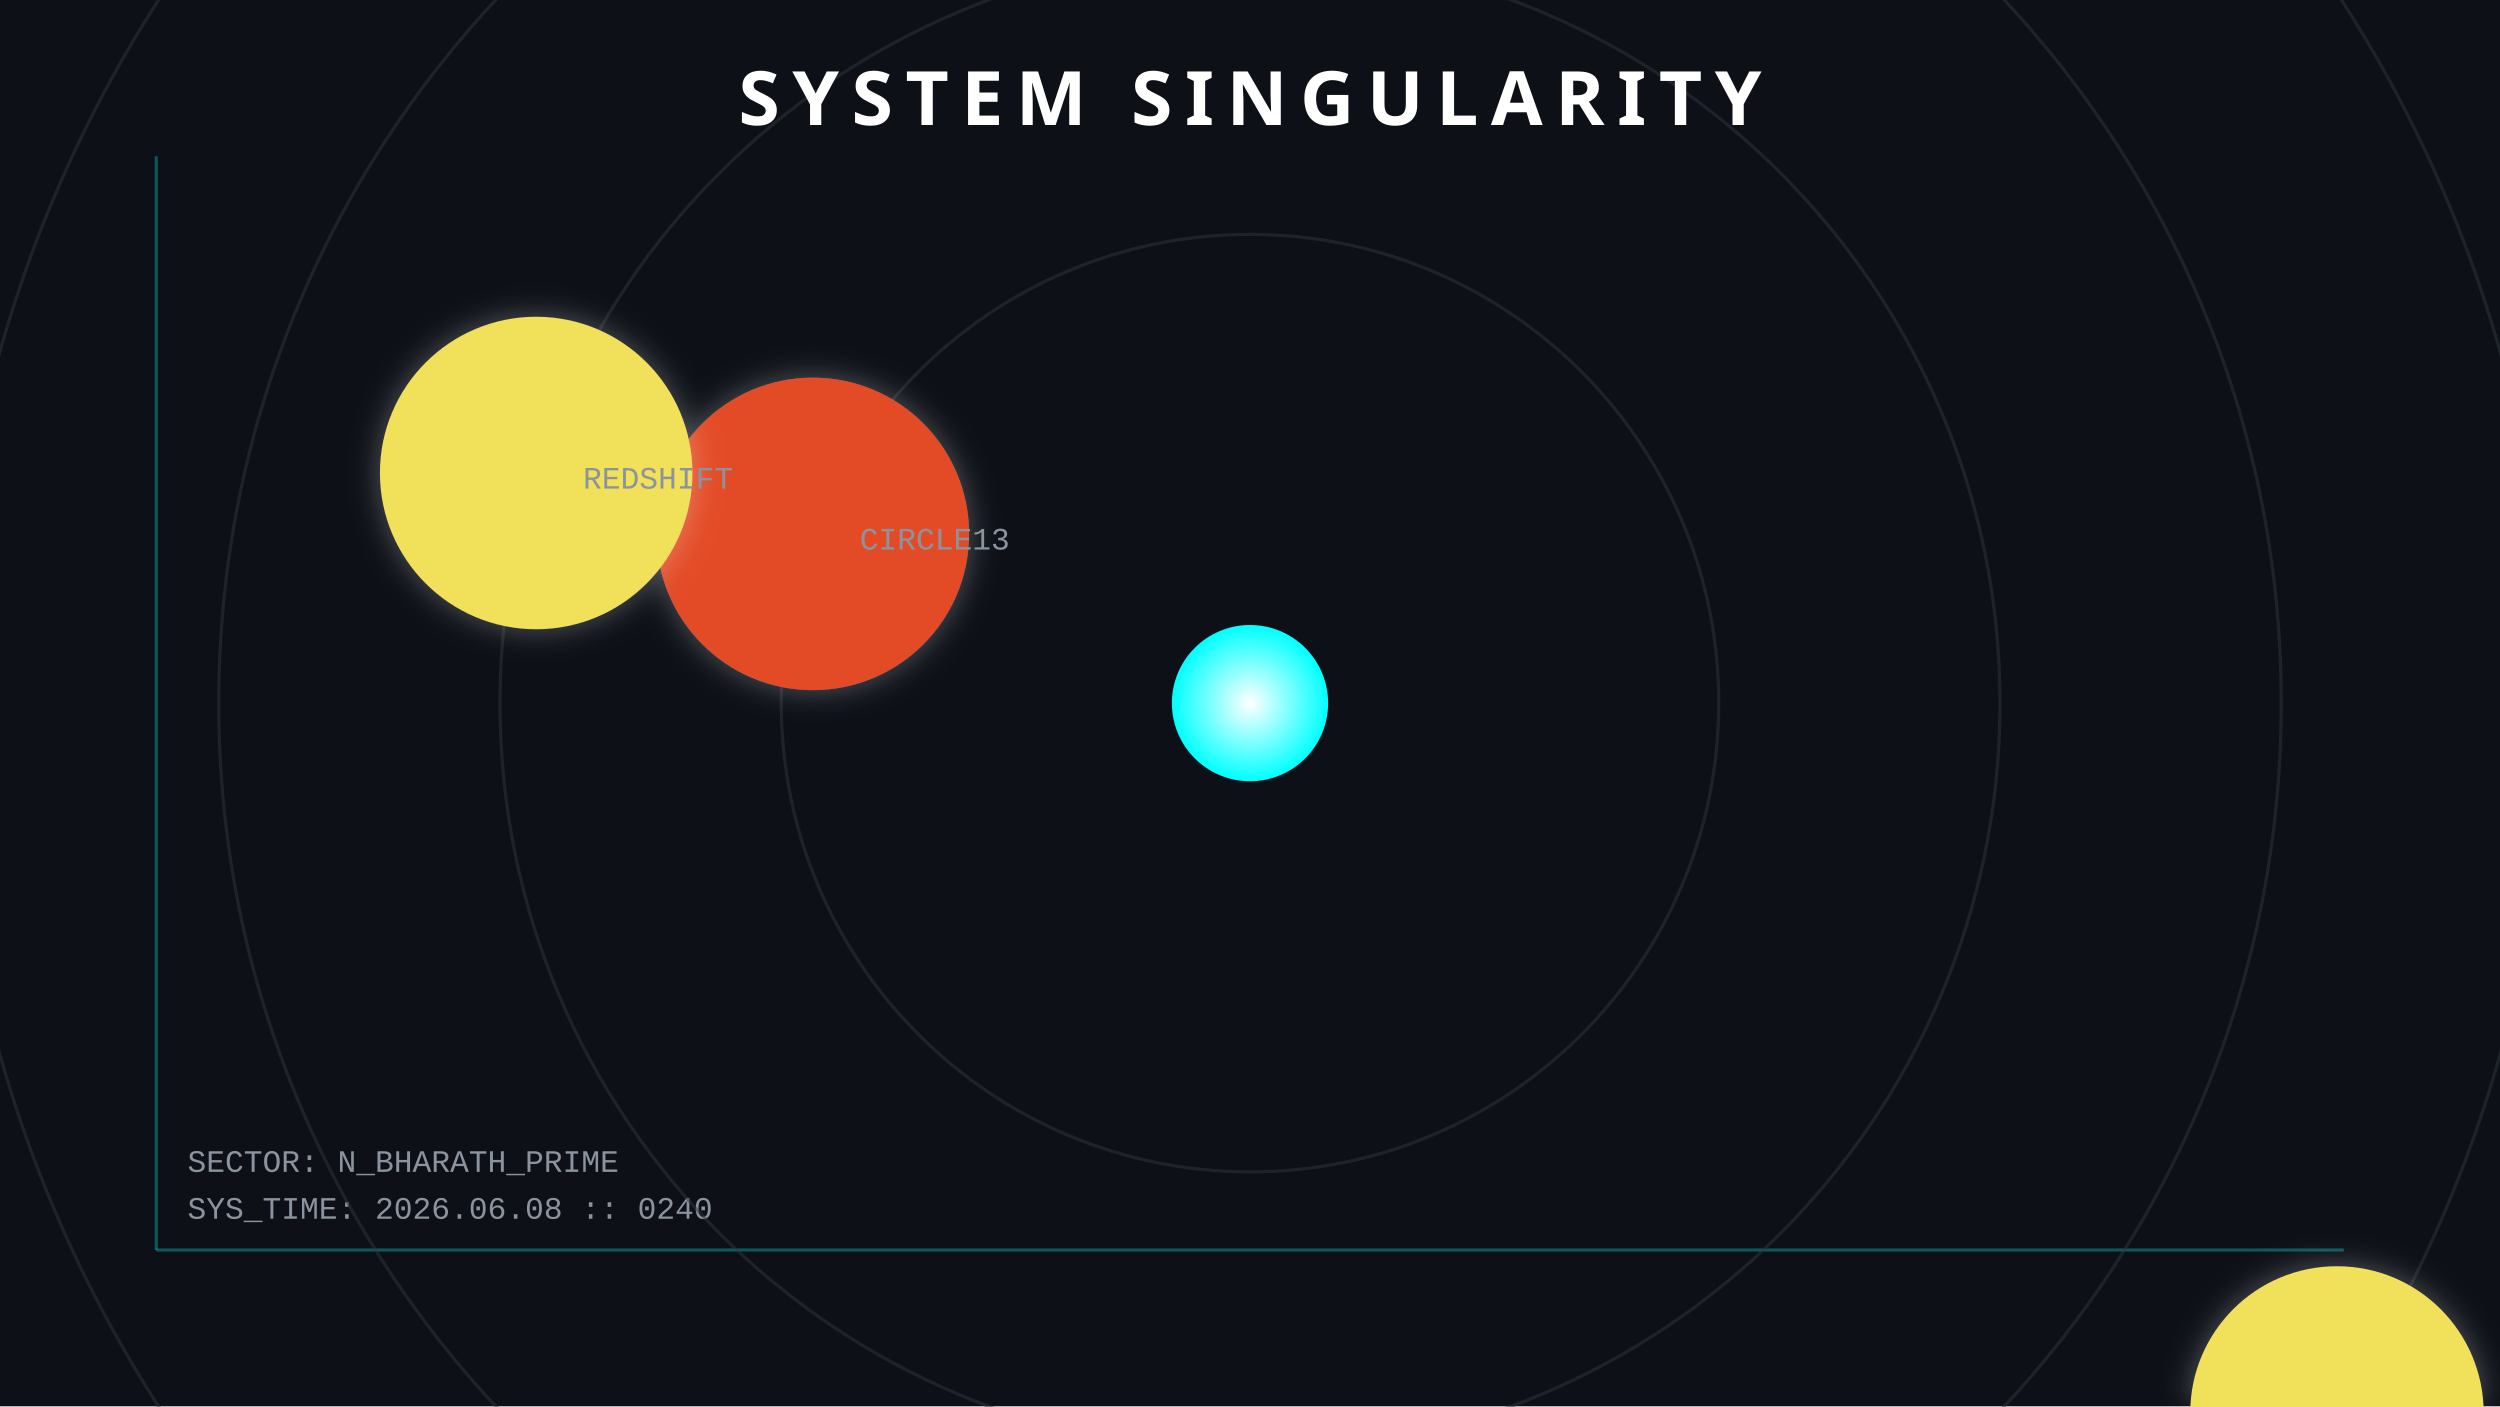
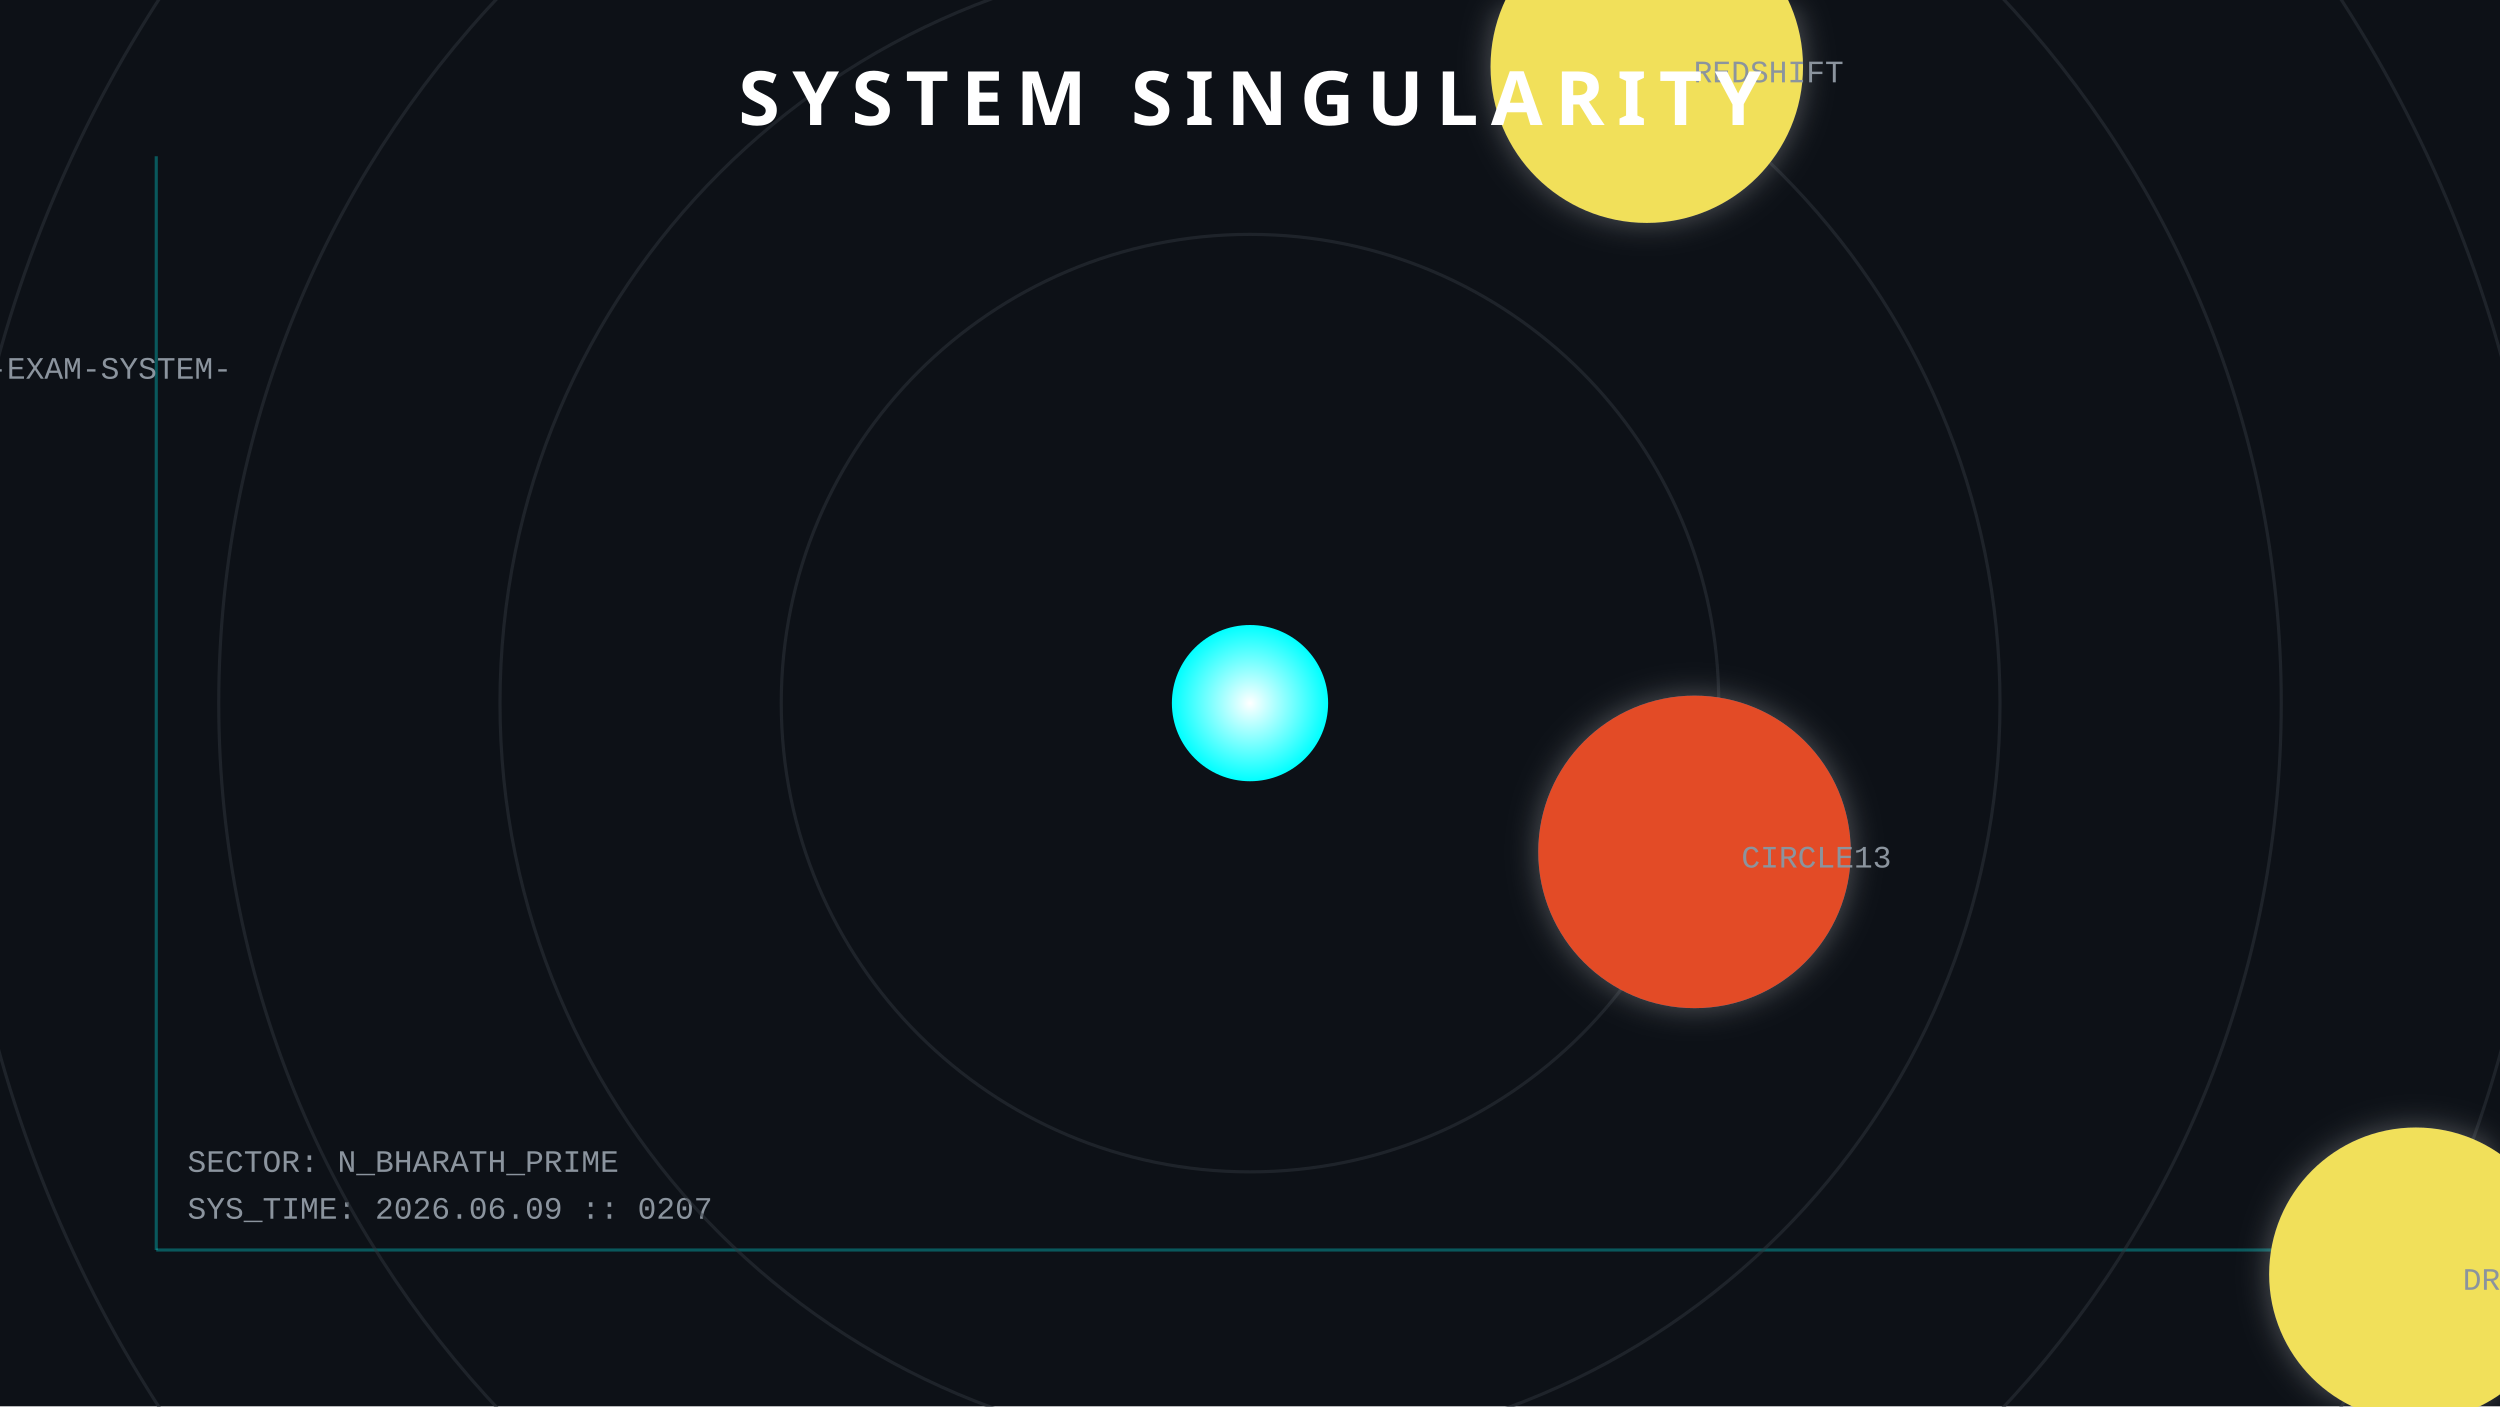
<svg xmlns="http://www.w3.org/2000/svg" width="800" height="450">
  <style>
        .orbit { fill: none; stroke: #30363d; stroke-width: 1; opacity: 0.5; }
        .planet { filter: drop-shadow(0 0 5px rgba(255,255,255,0.3)); }
        .text { font-family: 'Courier New', monospace; fill: #8b949e; font-size: 10px; }
        .title { font-family: sans-serif; fill: white; font-weight: bold; font-size: 24px; letter-spacing: 4px; }
        .hud-line { stroke: #00ffff; stroke-width: 1; opacity: 0.3; }
        
        /* ANIMATIONS */
        @keyframes pulse { 0% { r: 25; opacity: 0.8; } 50% { r: 30; opacity: 0.4; } 100% { r: 25; opacity: 0.8; } }
        .sun { animation: pulse 4s infinite; }
    </style>
  <rect width="100%" height="100%" fill="#0d1117" />
  <line x1="50" y1="50" x2="50" y2="400" class="hud-line" />
  <line x1="50" y1="400" x2="750" y2="400" class="hud-line" />
-   <text x="60" y="390" class="text">SYS_TIME: 2026.06.08 :: 0240</text>
+   <text x="60" y="390" class="text">SYS_TIME: 2026.06.09 :: 0207</text>
  <text x="60" y="375" class="text">SECTOR: N_BHARATH_PRIME</text>
  <circle cx="400" cy="225" r="25" fill="url(#grad1)" class="sun" />
  <defs>
    <radialGradient id="grad1" cx="50%" cy="50%" r="50%" fx="50%" fy="50%">
      <stop offset="0%" style="stop-color:white;stop-opacity:1" />
      <stop offset="100%" style="stop-color:#00ffff;stop-opacity:1" />
    </radialGradient>
  </defs>
  <circle cx="400" cy="225" r="150.0" class="orbit" />
-   <circle cx="260.115" cy="170.85" r="50" fill="#e34c26" class="planet" />
-   <text x="275.115" y="175.85" class="text" fill="white">CIRCLE13</text>
+   <circle cx="542.245" cy="272.608" r="50" fill="#e34c26" class="planet" />
+   <text x="557.245" y="277.608" class="text" fill="white">CIRCLE13</text>
  <circle cx="400" cy="225" r="240.0" class="orbit" />
-   <circle cx="171.577" cy="151.361" r="50" fill="#f1e05a" class="planet" />
-   <text x="186.577" y="156.361" class="text" fill="white">REDSHIFT</text>
+   <circle cx="526.969" cy="21.337" r="50" fill="#f1e05a" class="planet" />
+   <text x="541.969" y="26.337" class="text" fill="white">REDSHIFT</text>
  <circle cx="400" cy="225" r="330.0" class="orbit" />
-   <circle cx="525.798" cy="-80.082" r="50" fill="#e34c26" class="planet" />
-   <text x="540.798" y="-75.082" class="text" fill="white">ALVRYN-AI</text>
+   <circle cx="509.677" cy="536.241" r="50" fill="#e34c26" class="planet" />
+   <text x="524.677" y="541.241" class="text" fill="white">ALVRYN-AI</text>
  <circle cx="400" cy="225" r="415.422" class="orbit" />
-   <circle cx="747.824" cy="452.143" r="46.948" fill="#f1e05a" class="planet" />
-   <text x="762.824" y="457.143" class="text" fill="white">DRIFT-CIRCLE13</text>
+   <circle cx="773.069" cy="407.743" r="46.948" fill="#f1e05a" class="planet" />
+   <text x="788.069" y="412.743" class="text" fill="white">DRIFT-CIRCLE13</text>
  <circle cx="400" cy="225" r="461.81" class="orbit" />
-   <circle cx="211.286" cy="-196.491" r="20.925" fill="#2b7489" class="planet" />
-   <text x="226.286" y="-191.491" class="text" fill="white">DSATM-EXAM-SYSTEM-</text>
-   <circle cx="400" cy="225" r="504.939" class="orbit" />
-   <circle cx="-89.718" cy="348.042" r="18.753" fill="#8b949e" class="planet" />
-   <text x="-74.718" y="353.042" class="text" fill="white">NBHARATH1306</text>
-   <circle cx="400" cy="225" r="547.172" class="orbit" />
-   <circle cx="-79.526" cy="488.537" r="18.155" fill="#e34c26" class="planet" />
-   <text x="-64.526" y="493.537" class="text" fill="white">WEBSITE-EQUDATOR-TRADING-PLATFORM</text>
-   <circle cx="400" cy="225" r="578.004" class="orbit" />
-   <circle cx="753.148" cy="-232.575" r="10.555" fill="#8b949e" class="planet" />
-   <text x="768.148" y="-227.575" class="text" fill="white">FLASK</text>
-   <circle cx="400" cy="225" r="608.277" class="orbit" />
-   <circle cx="738.496" cy="730.392" r="10.182" fill="#8b949e" class="planet" />
-   <text x="753.496" y="735.392" class="text" fill="white">HCF-INTERNSHIP</text>
-   <circle cx="400" cy="225" r="637.146" class="orbit" />
-   <circle cx="932.011" cy="-125.598" r="9.246" fill="#8b949e" class="planet" />
+   <circle cx="-48.807" cy="116.188" r="20.925" fill="#2b7489" class="planet" />
+   <text x="-33.807" y="121.188" class="text" fill="white">DSATM-EXAM-SYSTEM-</text>
+   <circle cx="400" cy="225" r="504.942" class="orbit" />
+   <circle cx="402.703" cy="729.935" r="18.755" fill="#8b949e" class="planet" />
+   <text x="417.703" y="734.935" class="text" fill="white">NBHARATH1306</text>
+   <circle cx="400" cy="225" r="547.174" class="orbit" />
+   <circle cx="885.142" cy="-28.056" r="18.155" fill="#e34c26" class="planet" />
+   <text x="900.142" y="-23.056" class="text" fill="white">WEBSITE-EQUDATOR-TRADING-PLATFORM</text>
+   <circle cx="400" cy="225" r="578.007" class="orbit" />
+   <circle cx="830.448" cy="610.754" r="10.555" fill="#8b949e" class="planet" />
+   <text x="845.448" y="615.754" class="text" fill="white">FLASK</text>
+   <circle cx="400" cy="225" r="608.28" class="orbit" />
+   <circle cx="285.289" cy="-372.366" r="10.182" fill="#8b949e" class="planet" />
+   <text x="300.289" y="-367.366" class="text" fill="white">HCF-INTERNSHIP</text>
+   <circle cx="400" cy="225" r="637.149" class="orbit" />
+   <circle cx="1007.626" cy="33.3" r="9.246" fill="#8b949e" class="planet" />
  <text x="400" y="40" text-anchor="middle" class="title">SYSTEM SINGULARITY</text>
</svg>
